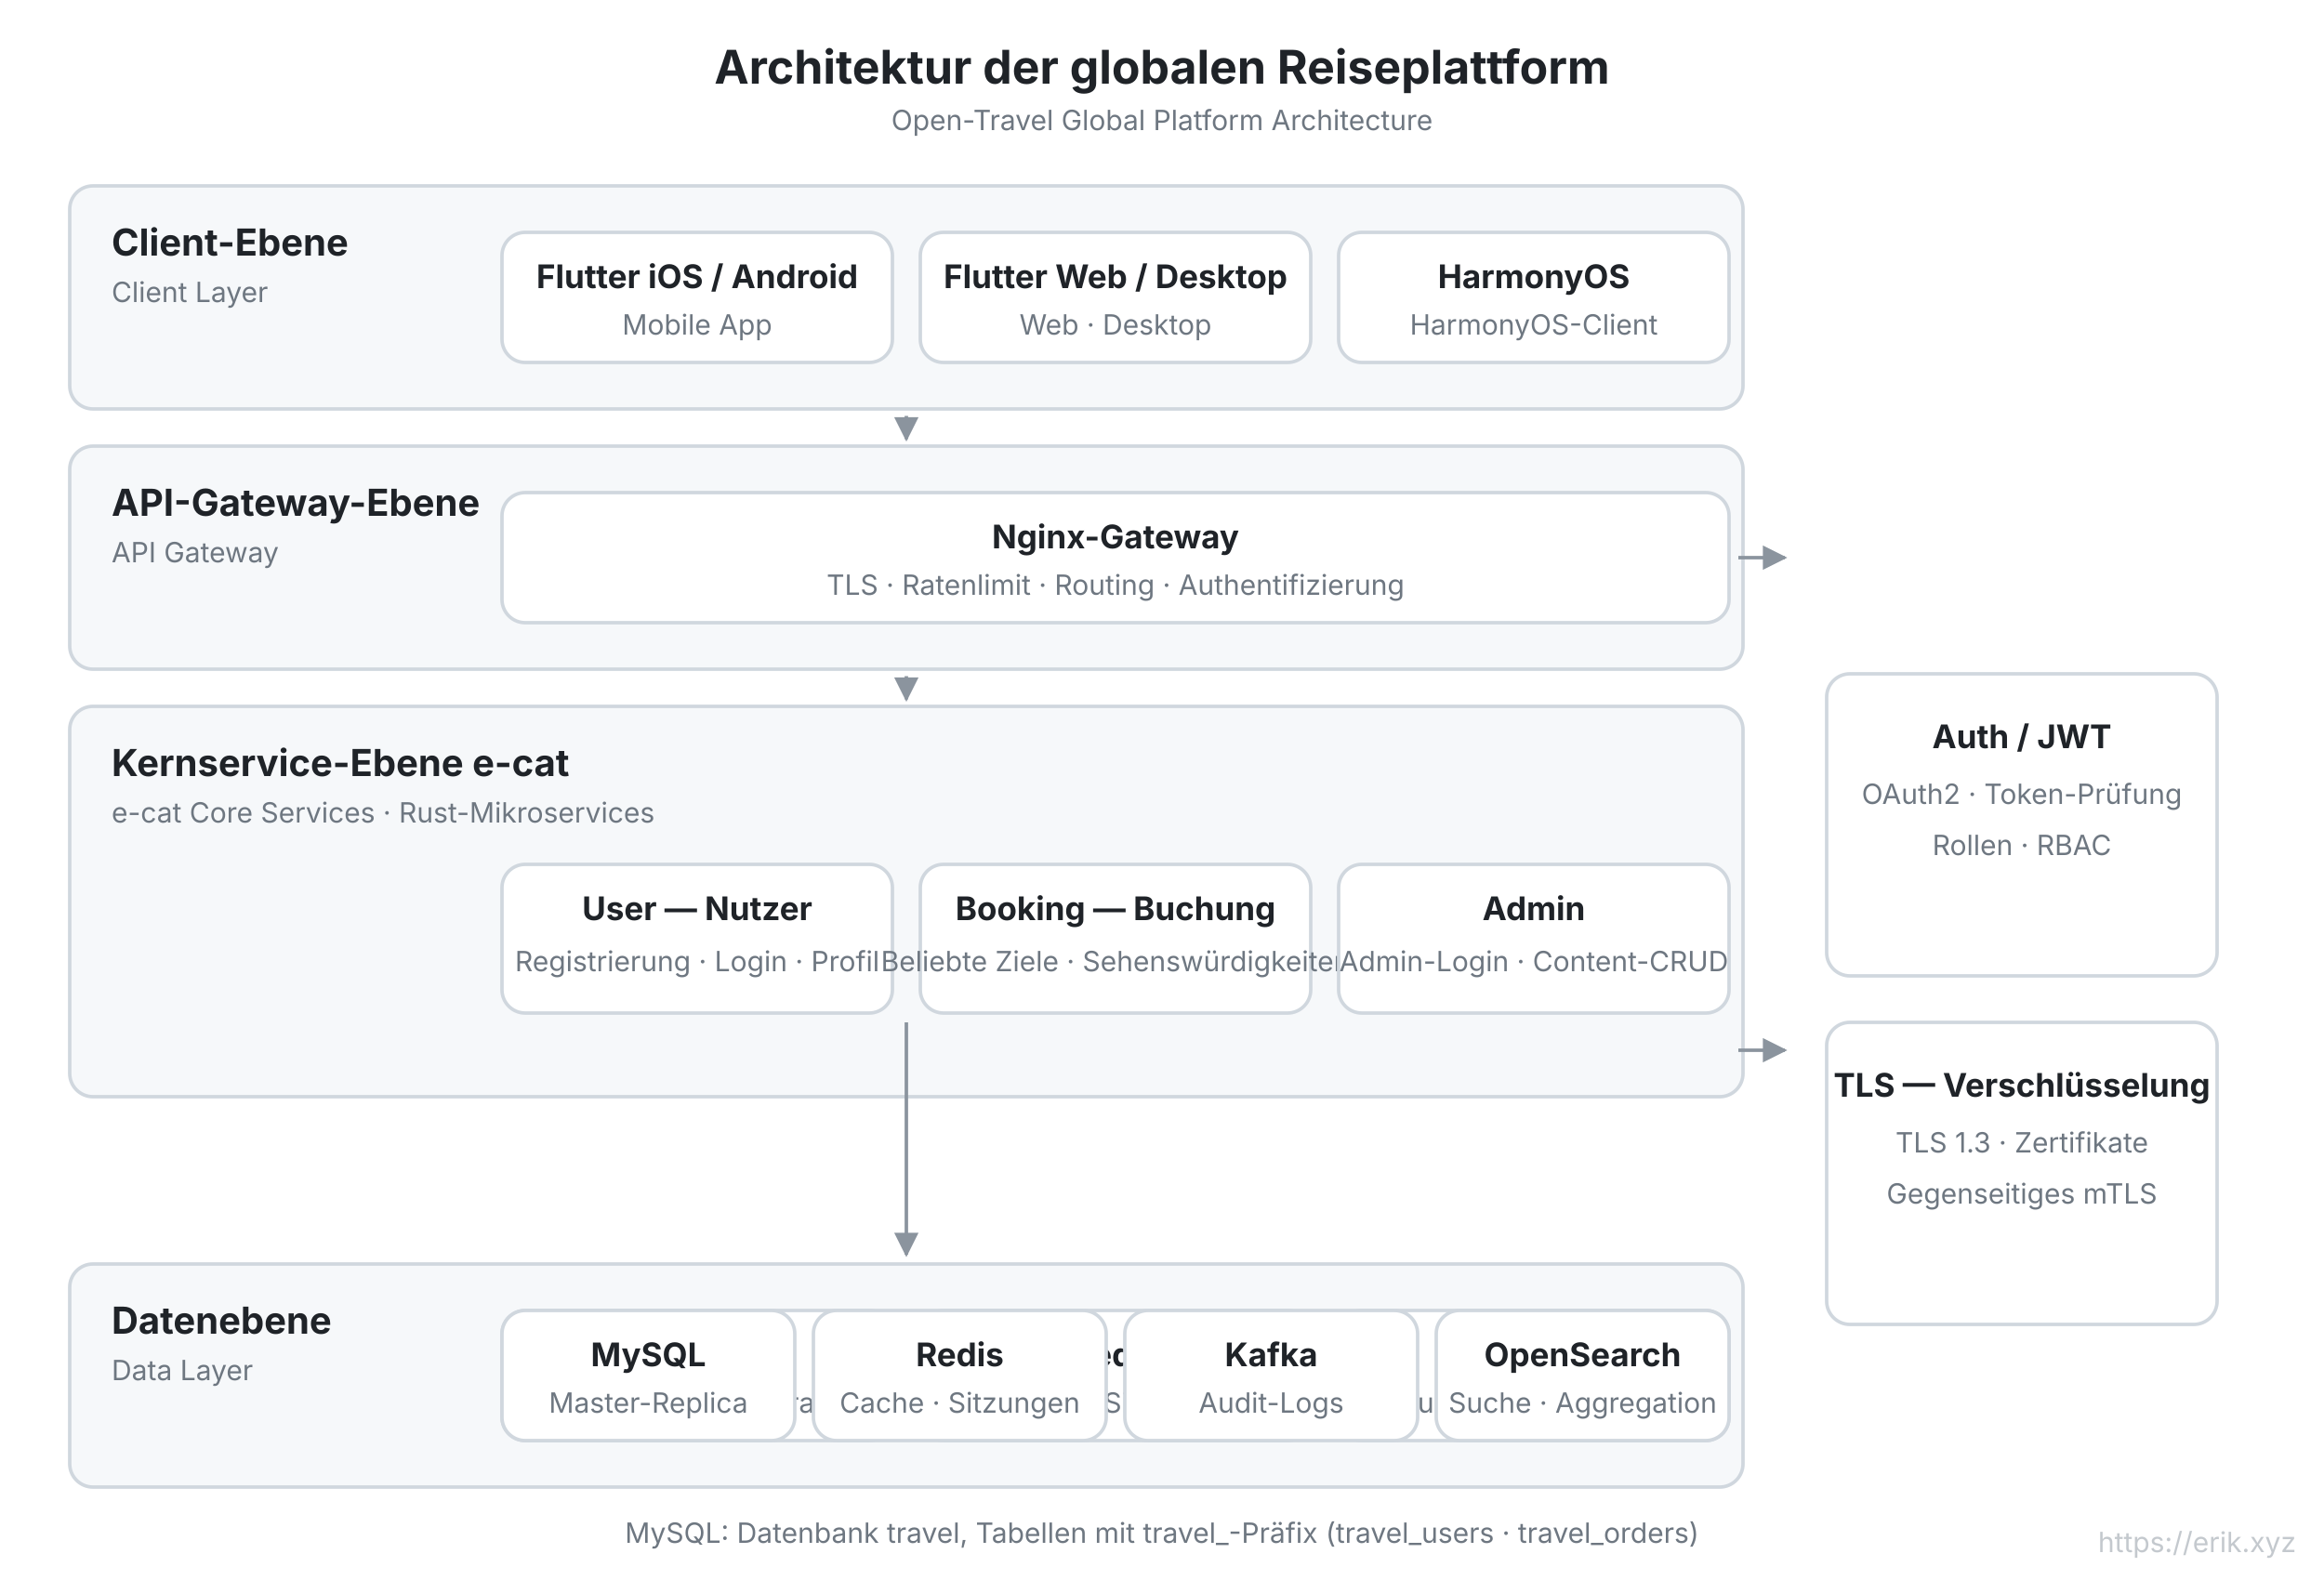
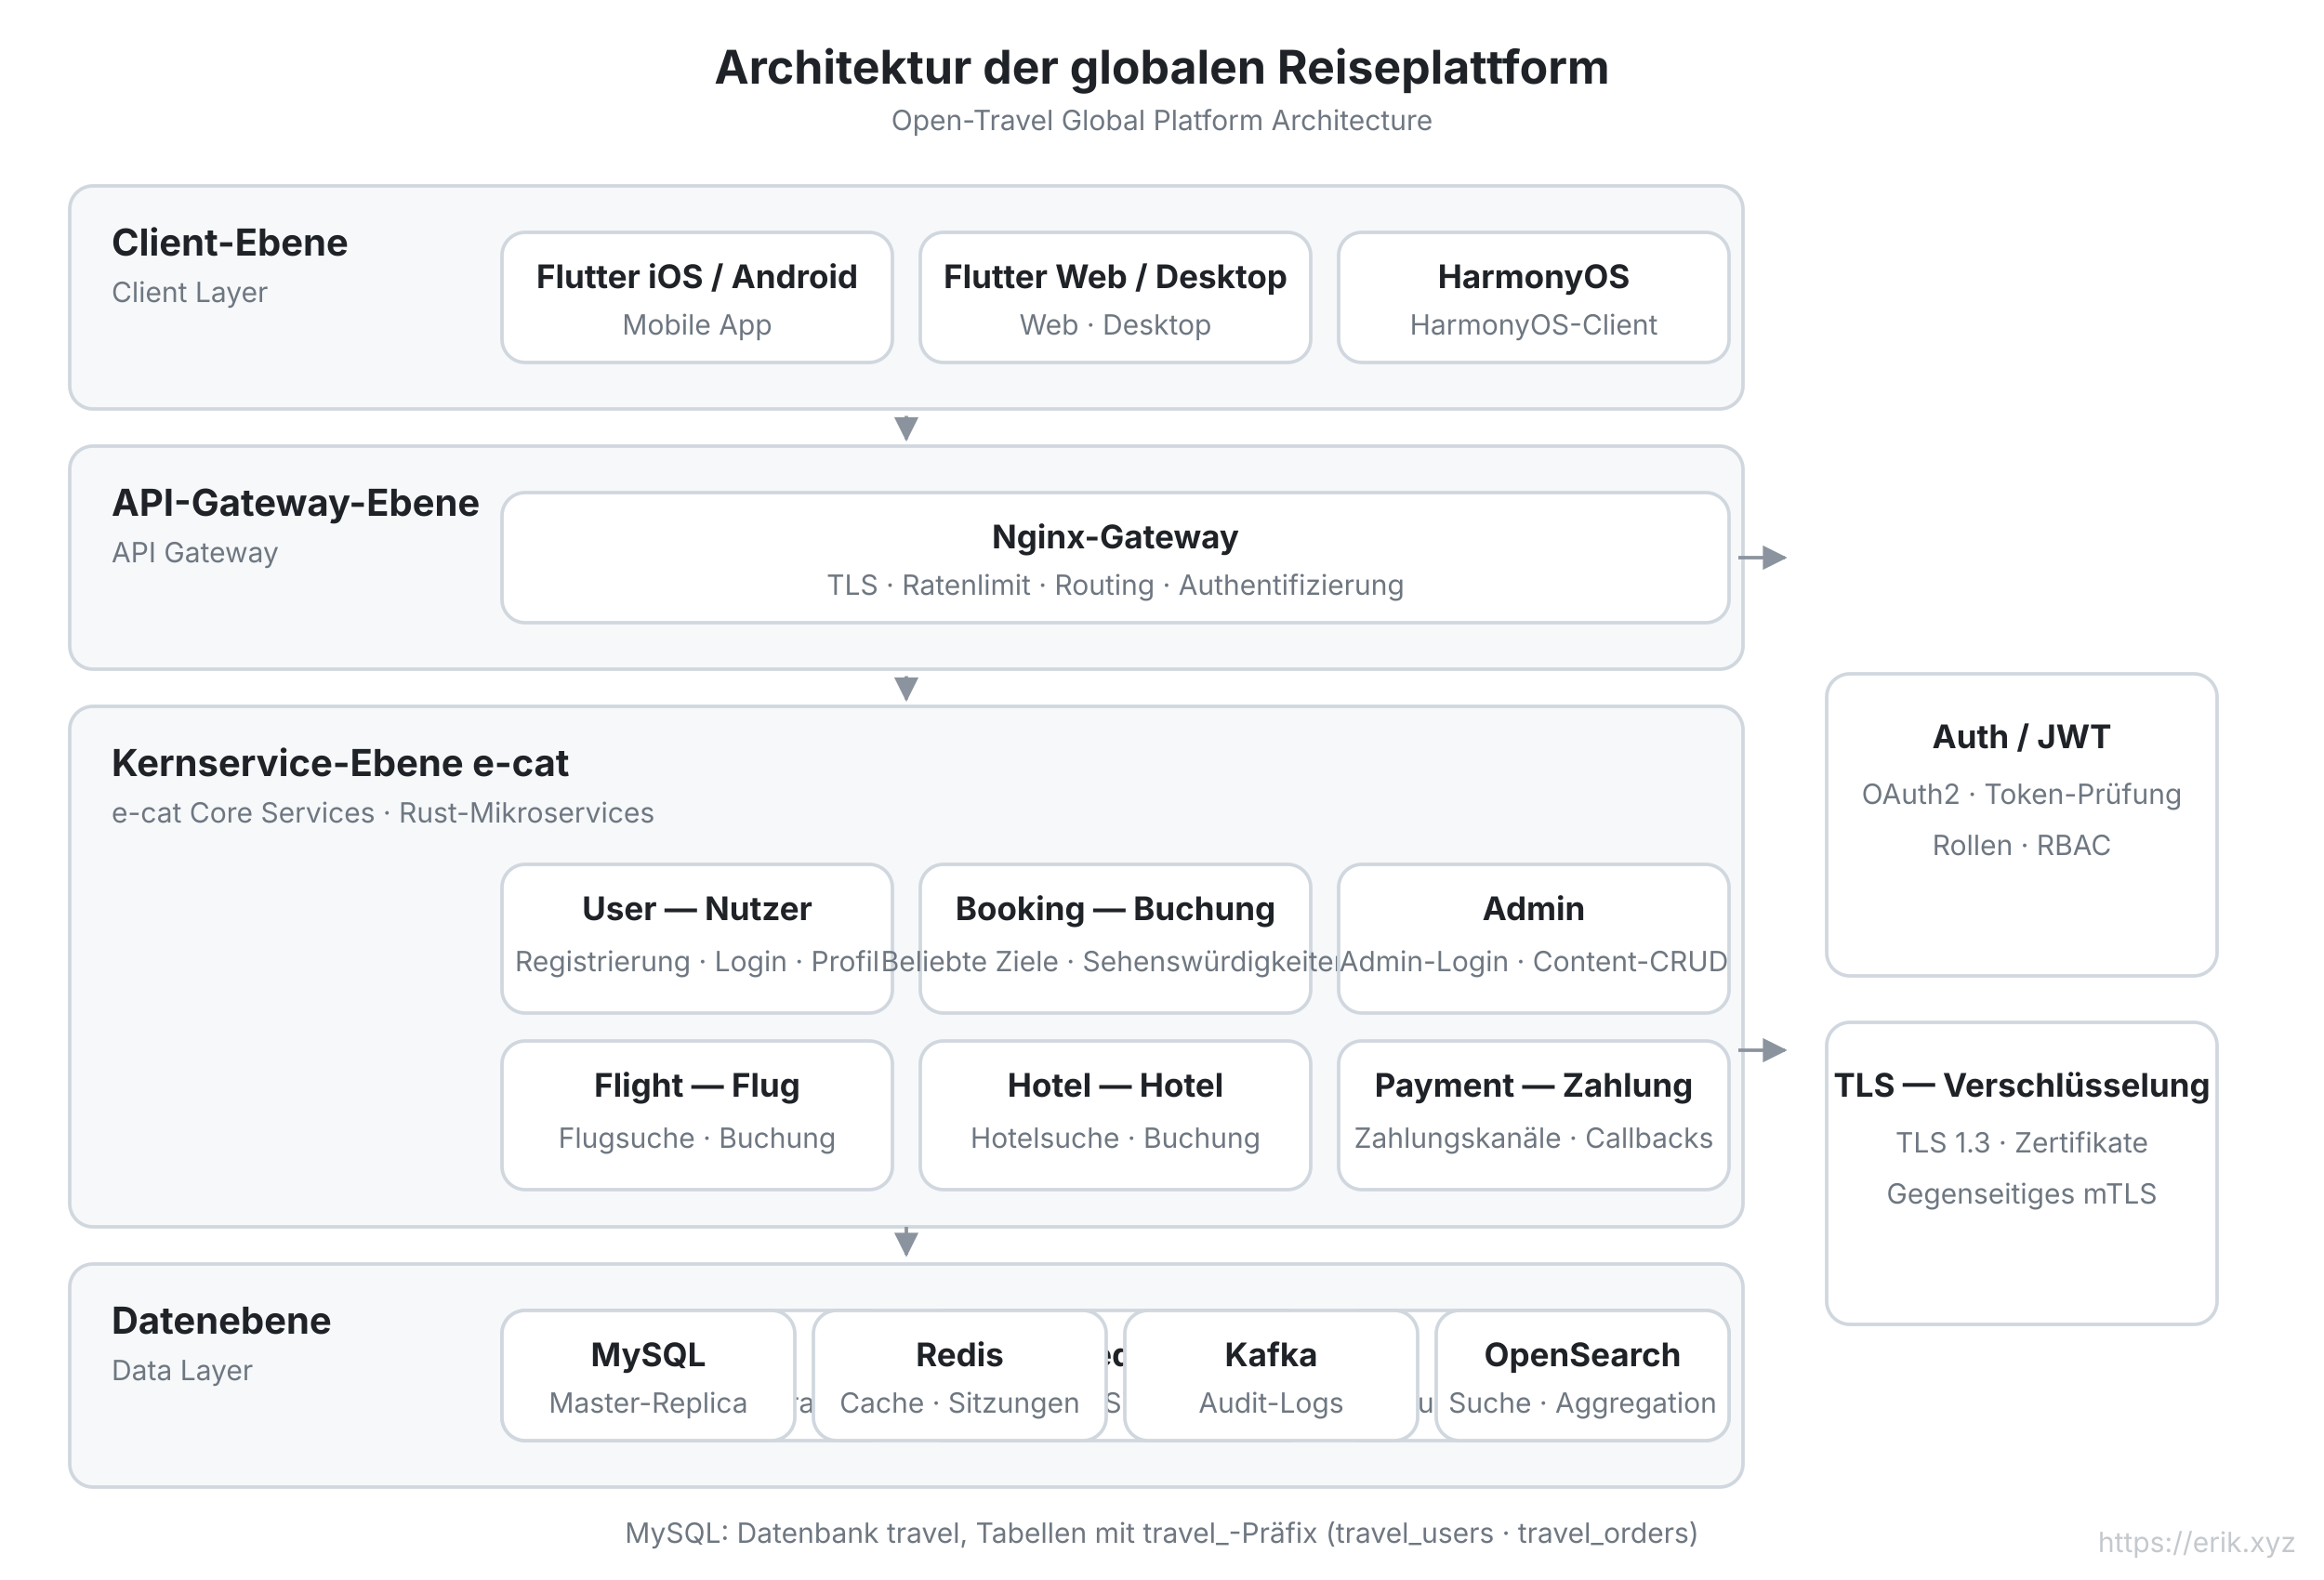
<svg xmlns="http://www.w3.org/2000/svg" width="1000" height="680" viewBox="0 0 1000 680">
  <defs>
    <marker id="arrow" viewBox="0 0 10 10" refX="9" refY="5" markerWidth="7" markerHeight="7" orient="auto-start-reverse">
      <path d="M 0 0 L 10 5 L 0 10 z" fill="#8b949e" />
    </marker>
    <style>
      text { font-family: system-ui, -apple-system, 'Segoe UI', sans-serif; }
      .t-title { font-size: 20px; font-weight: 700; fill: #1f2328; }
      .t-sub  { font-size: 12px; fill: #6e7781; }
      .t-h    { font-size: 16px; font-weight: 700; fill: #1f2328; }
      .t-h2   { font-size: 14px; font-weight: 700; fill: #1f2328; }
      .t-m    { font-size: 14px; font-weight: 700; fill: #1f2328; }
      .t-s    { font-size: 12px; fill: #6e7781; }
      .panel  { fill: #f6f8fa; stroke: #d0d7de; stroke-width: 1.5; rx: 10; }
      .box    { fill: #ffffff; stroke: #d0d7de; stroke-width: 1.5; rx: 10; }
      .arrow  { stroke: #8b949e; stroke-width: 1.5; marker-end: url(#arrow); }
    </style>
  </defs>
  <rect width="1000" height="680" fill="#ffffff" />
  <text x="500" y="36" text-anchor="middle" class="t-title">Architektur der globalen Reiseplattform</text>
  <text x="500" y="56" text-anchor="middle" class="t-sub">Open-Travel Global Platform Architecture</text>
  <rect x="30" y="80" width="720" height="96" class="panel" />
  <text x="48" y="110" class="t-h">Client-Ebene</text>
  <text x="48" y="130" class="t-s">Client Layer</text>
  <rect x="216" y="100" width="168" height="56" class="box" />
  <text x="300" y="124" text-anchor="middle" class="t-m">Flutter iOS / Android</text>
  <text x="300" y="144" text-anchor="middle" class="t-s">Mobile App</text>
  <rect x="396" y="100" width="168" height="56" class="box" />
  <text x="480" y="124" text-anchor="middle" class="t-m">Flutter Web / Desktop</text>
  <text x="480" y="144" text-anchor="middle" class="t-s">Web · Desktop</text>
  <rect x="576" y="100" width="168" height="56" class="box" />
  <text x="660" y="124" text-anchor="middle" class="t-m">HarmonyOS</text>
  <text x="660" y="144" text-anchor="middle" class="t-s">HarmonyOS-Client</text>
  <rect x="30" y="192" width="720" height="96" class="panel" />
  <text x="48" y="222" class="t-h">API-Gateway-Ebene</text>
  <text x="48" y="242" class="t-s">API Gateway</text>
  <rect x="216" y="212" width="528" height="56" class="box" />
  <text x="480" y="236" text-anchor="middle" class="t-m">Nginx-Gateway</text>
  <text x="480" y="256" text-anchor="middle" class="t-s">TLS · Ratenlimit · Routing · Authentifizierung</text>
-   <rect x="30" y="304" width="720" height="168" class="panel" />
+   <rect x="30" y="304" width="720" height="224" class="panel" />
  <text x="48" y="334" class="t-h">Kernservice-Ebene e-cat</text>
  <text x="48" y="354" class="t-s">e-cat Core Services · Rust-Mikroservices</text>
  <rect x="216" y="372" width="168" height="64" class="box" />
  <text x="300" y="396" text-anchor="middle" class="t-m">User — Nutzer</text>
  <text x="300" y="418" text-anchor="middle" class="t-s">Registrierung · Login · Profil</text>
  <rect x="396" y="372" width="168" height="64" class="box" />
  <text x="480" y="396" text-anchor="middle" class="t-m">Booking — Buchung</text>
  <text x="480" y="418" text-anchor="middle" class="t-s">Beliebte Ziele · Sehenswürdigkeiten</text>
  <rect x="576" y="372" width="168" height="64" class="box" />
  <text x="660" y="396" text-anchor="middle" class="t-m">Admin</text>
  <text x="660" y="418" text-anchor="middle" class="t-s">Admin-Login · Content-CRUD</text>
+   <rect x="216" y="448" width="168" height="64" class="box" />
+   <text x="300" y="472" text-anchor="middle" class="t-m">Flight — Flug</text>
+   <text x="300" y="494" text-anchor="middle" class="t-s">Flugsuche · Buchung</text>
+   <rect x="396" y="448" width="168" height="64" class="box" />
+   <text x="480" y="472" text-anchor="middle" class="t-m">Hotel — Hotel</text>
+   <text x="480" y="494" text-anchor="middle" class="t-s">Hotelsuche · Buchung</text>
+   <rect x="576" y="448" width="168" height="64" class="box" />
+   <text x="660" y="472" text-anchor="middle" class="t-m">Payment — Zahlung</text>
+   <text x="660" y="494" text-anchor="middle" class="t-s">Zahlungskanäle · Callbacks</text>
  <rect x="30" y="544" width="720" height="96" class="panel" />
  <text x="48" y="574" class="t-h">Datenebene</text>
  <text x="48" y="594" class="t-s">Data Layer</text>
  <rect x="216" y="564" width="168" height="56" class="box" />
  <text x="300" y="588" text-anchor="middle" class="t-m">MySQL</text>
  <text x="300" y="608" text-anchor="middle" class="t-s">DB travel · Tabellen travel_*</text>
  <rect x="396" y="564" width="168" height="56" class="box" />
  <text x="480" y="588" text-anchor="middle" class="t-m">Redis</text>
  <text x="480" y="608" text-anchor="middle" class="t-s">Cache · Sitzungen</text>
  <rect x="576" y="564" width="168" height="56" class="box" />
  <text x="660" y="588" text-anchor="middle" class="t-m">OpenSearch</text>
  <text x="660" y="608" text-anchor="middle" class="t-s">Suche · Aggregation</text>
  <rect x="216" y="564" width="126" height="56" class="box" />
  <text x="279" y="588" text-anchor="middle" class="t-m">MySQL</text>
  <text x="279" y="608" text-anchor="middle" class="t-s">Master-Replica</text>
  <rect x="350" y="564" width="126" height="56" class="box" />
  <text x="413" y="588" text-anchor="middle" class="t-m">Redis</text>
  <text x="413" y="608" text-anchor="middle" class="t-s">Cache · Sitzungen</text>
  <rect x="484" y="564" width="126" height="56" class="box" />
  <text x="547" y="588" text-anchor="middle" class="t-m">Kafka</text>
  <text x="547" y="608" text-anchor="middle" class="t-s">Audit-Logs</text>
  <rect x="618" y="564" width="126" height="56" class="box" />
  <text x="681" y="588" text-anchor="middle" class="t-m">OpenSearch</text>
  <text x="681" y="608" text-anchor="middle" class="t-s">Suche · Aggregation</text>
  <rect x="786" y="290" width="168" height="130" class="box" />
  <text x="870" y="322" text-anchor="middle" class="t-m">Auth / JWT</text>
  <text x="870" y="346" text-anchor="middle" class="t-s">OAuth2 · Token-Prüfung</text>
  <text x="870" y="368" text-anchor="middle" class="t-s">Rollen · RBAC</text>
  <rect x="786" y="440" width="168" height="130" class="box" />
  <text x="870" y="472" text-anchor="middle" class="t-m">TLS — Verschlüsselung</text>
  <text x="870" y="496" text-anchor="middle" class="t-s">TLS 1.3 · Zertifikate</text>
  <text x="870" y="518" text-anchor="middle" class="t-s">Gegenseitiges mTLS</text>
  <line x1="390" y1="179" x2="390" y2="189" class="arrow" />
  <line x1="390" y1="291" x2="390" y2="301" class="arrow" />
-   <line x1="390" y1="440" x2="390" y2="540" class="arrow" />
+   <line x1="390" y1="528" x2="390" y2="540" class="arrow" />
  <line x1="748" y1="240" x2="768" y2="240" class="arrow" />
  <line x1="748" y1="452" x2="768" y2="452" class="arrow" />
  <text x="500" y="664" text-anchor="middle" class="t-s">MySQL: Datenbank travel, Tabellen mit travel_-Präfix (travel_users · travel_orders)</text>
  <text x="988" y="668" text-anchor="end" font-size="12" fill="#8b949e" fill-opacity="0.5" font-family="system-ui, -apple-system, 'Segoe UI', sans-serif">https://erik.xyz</text>
</svg>
